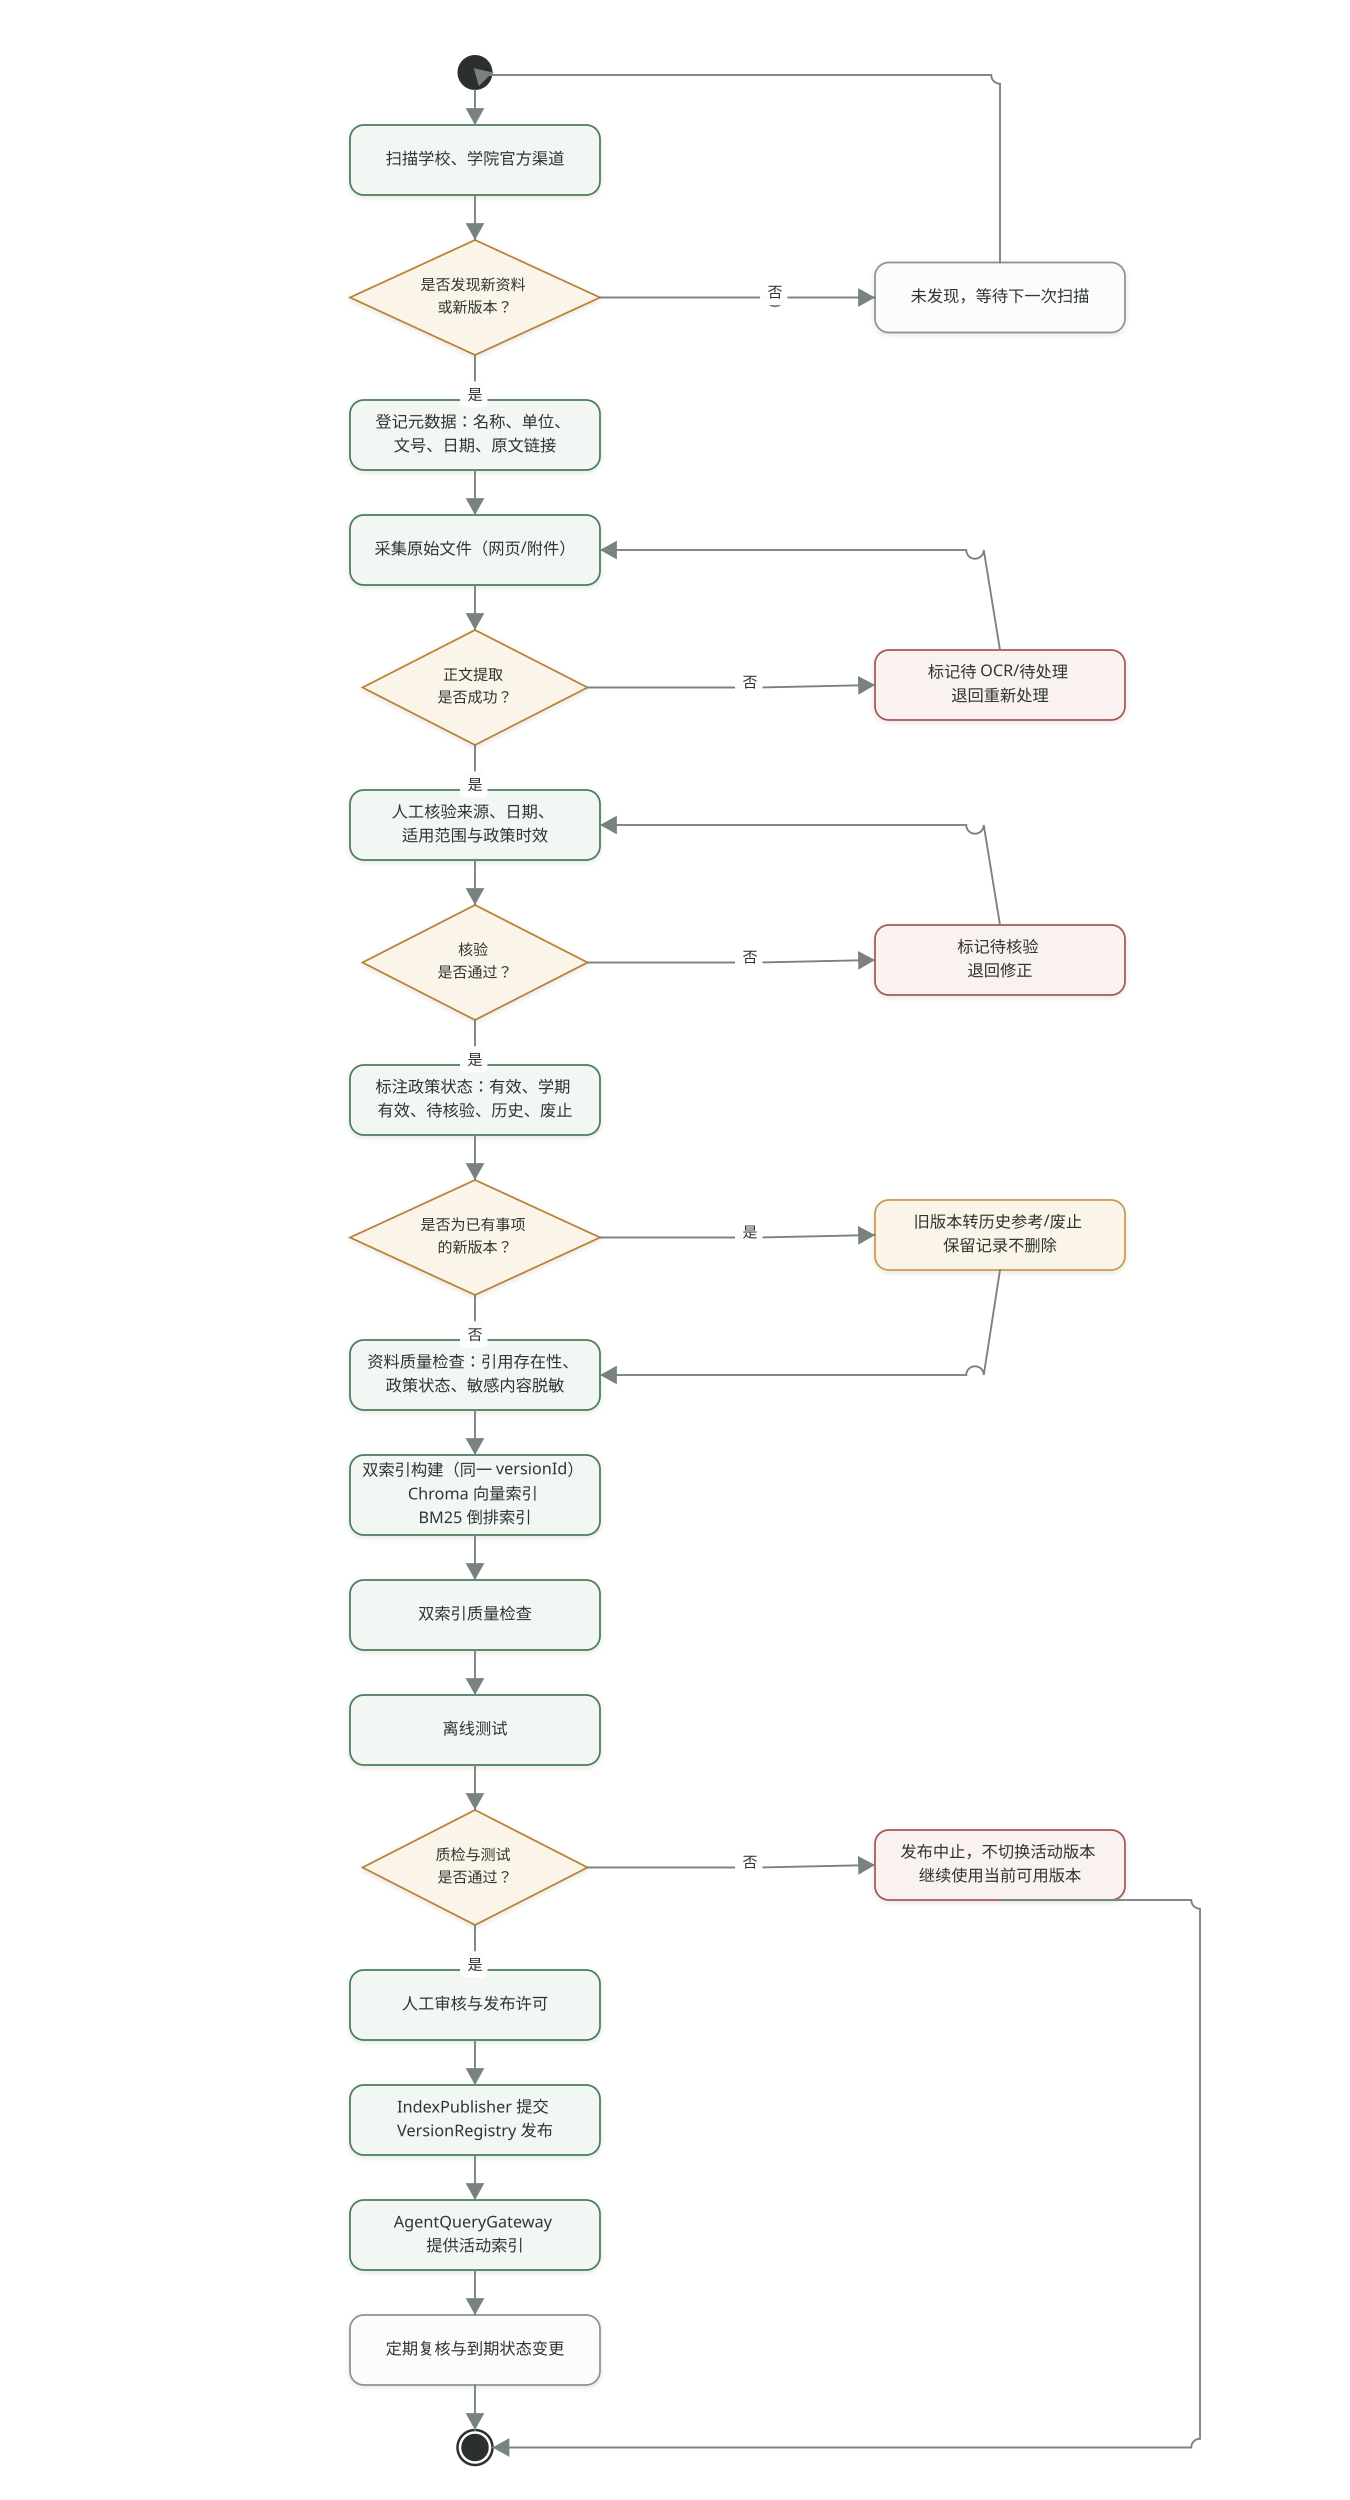
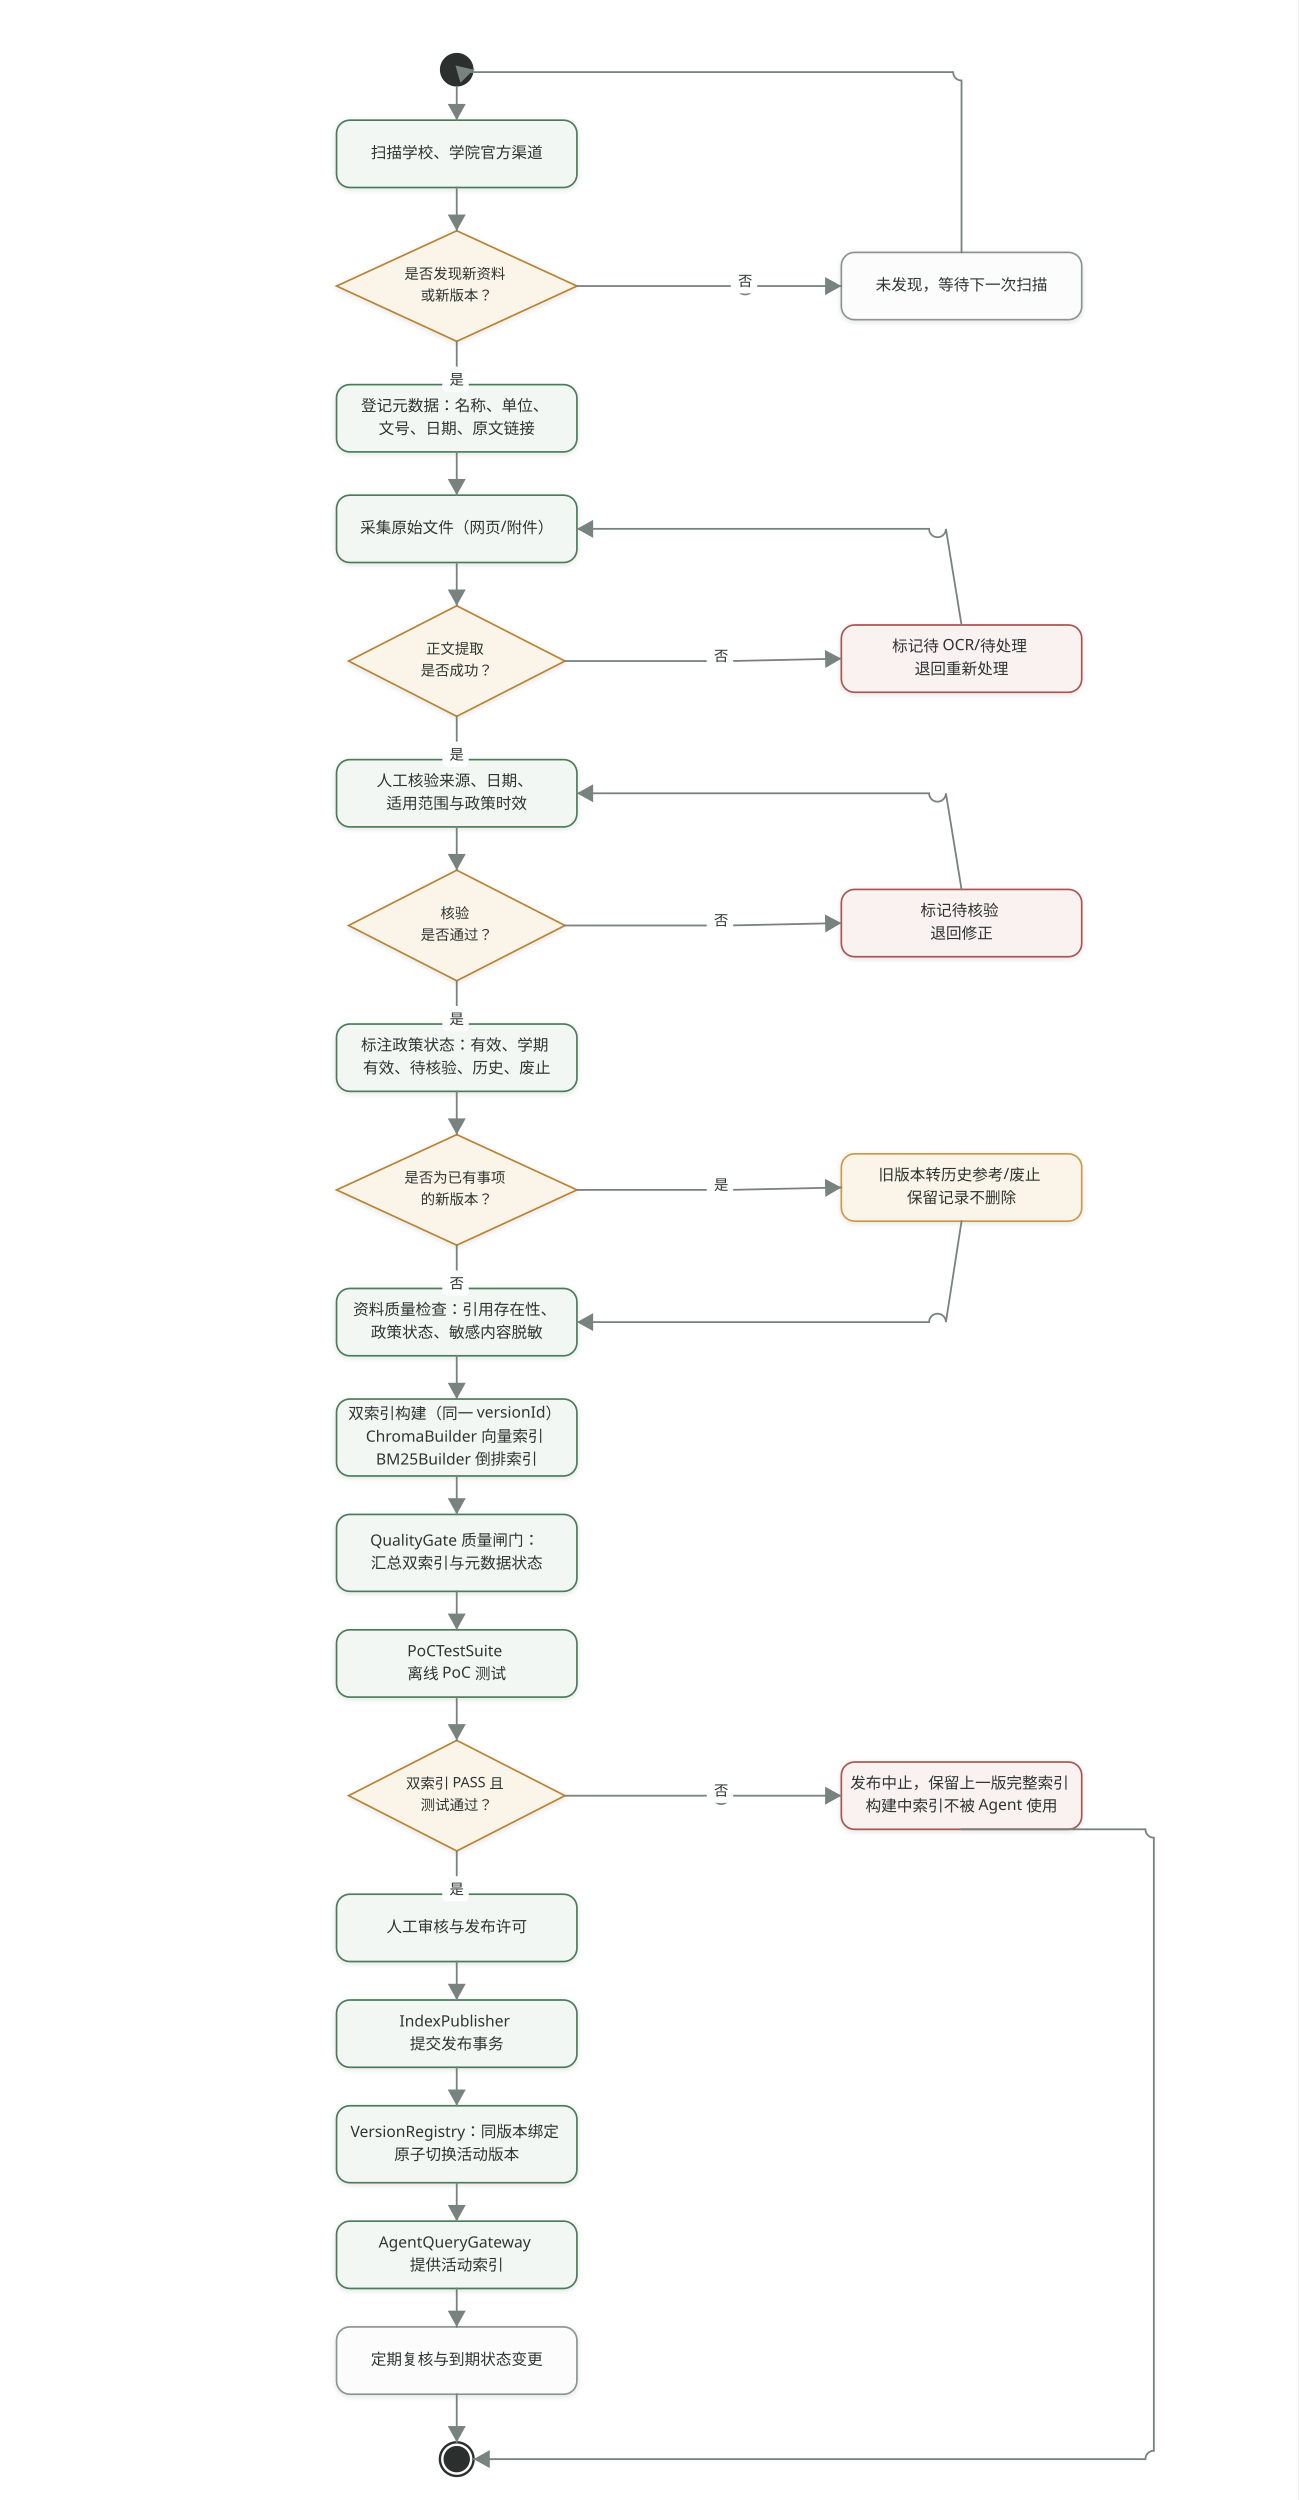
- <svg xmlns="http://www.w3.org/2000/svg" width="1080" height="2000" viewBox="0 0 1080 2000">
+ <svg xmlns="http://www.w3.org/2000/svg" width="1080" height="2080" viewBox="0 0 1080 2080">
  <defs>
    <filter id="soft" x="-30%" y="-30%" width="160%" height="160%">
      <feDropShadow dx="0" dy="1.4" stdDeviation="2.2" flood-color="#233028" flood-opacity="0.12" />
    </filter>
    <marker id="ar" markerWidth="12" markerHeight="12" refX="10" refY="6" orient="auto" markerUnits="strokeWidth">
      <path d="M1,1 L10,6 L1,11 Z" fill="#78827f" />
    </marker>
    <marker id="ard" markerWidth="12" markerHeight="12" refX="10" refY="6" orient="auto" markerUnits="strokeWidth">
      <path d="M1,1 L10,6 L1,11 Z" fill="#a85555" />
    </marker>
    <marker id="arr" markerWidth="12" markerHeight="12" refX="10" refY="6" orient="auto" markerUnits="strokeWidth">
      <path d="M1,1 L10,6 L1,11 Z" fill="#9aa5a1" />
    </marker>
  </defs>
-   <rect x="0" y="0" width="1080" height="2000" fill="#ffffff" />
+   <rect x="0" y="0" width="1080" height="2080" fill="#ffffff" />
  <circle cx="380" cy="58" r="14" fill="#2b2f2e" />
  <rect x="280.0" y="100.0" width="200.0" height="56.0" rx="11" fill="#f3f7f4" stroke="#4a7c59" stroke-width="1.4" filter="url(#soft)" />
  <text x="380" y="131.5" font-size="13" fill="#2e3532" text-anchor="middle" font-family="PingFang SC, Hiragino Sans GB, Microsoft YaHei, sans-serif">
    <tspan x="380" dy="0">扫描学校、学院官方渠道</tspan>
  </text>
  <polygon points="380,192 480,238 380,284 280,238" fill="#fbf4e8" stroke="#b98234" stroke-width="1.4" filter="url(#soft)" />
  <text x="380" y="232.0" font-size="12" fill="#2e3532" text-anchor="middle" font-family="PingFang SC, Hiragino Sans GB, Microsoft YaHei, sans-serif">
    <tspan x="380" dy="0">是否发现新资料</tspan>
    <tspan x="380" dy="18">或新版本？</tspan>
  </text>
  <rect x="700.0" y="210.0" width="200.0" height="56.0" rx="11" fill="#fbfcfb" stroke="#8a9490" stroke-width="1.4" filter="url(#soft)" />
  <text x="800" y="241.5" font-size="13" fill="#2e3532" text-anchor="middle" font-family="PingFang SC, Hiragino Sans GB, Microsoft YaHei, sans-serif">
    <tspan x="800" dy="0">未发现，等待下一次扫描</tspan>
  </text>
  <rect x="280.0" y="320.0" width="200.0" height="56.0" rx="11" fill="#f3f7f4" stroke="#4a7c59" stroke-width="1.4" filter="url(#soft)" />
  <text x="380" y="342.0" font-size="13" fill="#2e3532" text-anchor="middle" font-family="PingFang SC, Hiragino Sans GB, Microsoft YaHei, sans-serif">
    <tspan x="380" dy="0">登记元数据：名称、单位、</tspan>
    <tspan x="380" dy="19">文号、日期、原文链接</tspan>
  </text>
  <rect x="280.0" y="412.0" width="200.0" height="56.0" rx="11" fill="#f3f7f4" stroke="#4a7c59" stroke-width="1.4" filter="url(#soft)" />
  <text x="380" y="443.5" font-size="13" fill="#2e3532" text-anchor="middle" font-family="PingFang SC, Hiragino Sans GB, Microsoft YaHei, sans-serif">
    <tspan x="380" dy="0">采集原始文件（网页/附件）</tspan>
  </text>
  <polygon points="380,504 470,550 380,596 290,550" fill="#fbf4e8" stroke="#b98234" stroke-width="1.4" filter="url(#soft)" />
  <text x="380" y="544.0" font-size="12" fill="#2e3532" text-anchor="middle" font-family="PingFang SC, Hiragino Sans GB, Microsoft YaHei, sans-serif">
    <tspan x="380" dy="0">正文提取</tspan>
    <tspan x="380" dy="18">是否成功？</tspan>
  </text>
  <rect x="700.0" y="520.0" width="200.0" height="56.0" rx="11" fill="#faf1f1" stroke="#a85555" stroke-width="1.4" filter="url(#soft)" />
  <text x="800" y="542.0" font-size="13" fill="#2e3532" text-anchor="middle" font-family="PingFang SC, Hiragino Sans GB, Microsoft YaHei, sans-serif">
    <tspan x="800" dy="0">标记待 OCR/待处理</tspan>
    <tspan x="800" dy="19">退回重新处理</tspan>
  </text>
  <rect x="280.0" y="632.0" width="200.0" height="56.0" rx="11" fill="#f3f7f4" stroke="#4a7c59" stroke-width="1.4" filter="url(#soft)" />
  <text x="380" y="654.0" font-size="13" fill="#2e3532" text-anchor="middle" font-family="PingFang SC, Hiragino Sans GB, Microsoft YaHei, sans-serif">
    <tspan x="380" dy="0">人工核验来源、日期、</tspan>
    <tspan x="380" dy="19">适用范围与政策时效</tspan>
  </text>
  <polygon points="380,724 470,770 380,816 290,770" fill="#fbf4e8" stroke="#b98234" stroke-width="1.4" filter="url(#soft)" />
  <text x="380" y="764.0" font-size="12" fill="#2e3532" text-anchor="middle" font-family="PingFang SC, Hiragino Sans GB, Microsoft YaHei, sans-serif">
    <tspan x="380" dy="0">核验</tspan>
    <tspan x="380" dy="18">是否通过？</tspan>
  </text>
  <rect x="700.0" y="740.0" width="200.0" height="56.0" rx="11" fill="#faf1f1" stroke="#a85555" stroke-width="1.4" filter="url(#soft)" />
  <text x="800" y="762.0" font-size="13" fill="#2e3532" text-anchor="middle" font-family="PingFang SC, Hiragino Sans GB, Microsoft YaHei, sans-serif">
    <tspan x="800" dy="0">标记待核验</tspan>
    <tspan x="800" dy="19">退回修正</tspan>
  </text>
  <rect x="280.0" y="852.0" width="200.0" height="56.0" rx="11" fill="#f3f7f4" stroke="#4a7c59" stroke-width="1.4" filter="url(#soft)" />
  <text x="380" y="874.0" font-size="13" fill="#2e3532" text-anchor="middle" font-family="PingFang SC, Hiragino Sans GB, Microsoft YaHei, sans-serif">
    <tspan x="380" dy="0">标注政策状态：有效、学期</tspan>
    <tspan x="380" dy="19">有效、待核验、历史、废止</tspan>
  </text>
  <polygon points="380,944 480,990 380,1036 280,990" fill="#fbf4e8" stroke="#b98234" stroke-width="1.4" filter="url(#soft)" />
  <text x="380" y="984.0" font-size="12" fill="#2e3532" text-anchor="middle" font-family="PingFang SC, Hiragino Sans GB, Microsoft YaHei, sans-serif">
    <tspan x="380" dy="0">是否为已有事项</tspan>
    <tspan x="380" dy="18">的新版本？</tspan>
  </text>
  <rect x="700.0" y="960.0" width="200.0" height="56.0" rx="11" fill="#fbf4e8" stroke="#c99a4d" stroke-width="1.4" filter="url(#soft)" />
  <text x="800" y="982.0" font-size="13" fill="#2e3532" text-anchor="middle" font-family="PingFang SC, Hiragino Sans GB, Microsoft YaHei, sans-serif">
    <tspan x="800" dy="0">旧版本转历史参考/废止</tspan>
    <tspan x="800" dy="19">保留记录不删除</tspan>
  </text>
  <rect x="280.0" y="1072.0" width="200.0" height="56.0" rx="11" fill="#f3f7f4" stroke="#4a7c59" stroke-width="1.4" filter="url(#soft)" />
  <text x="380" y="1094.0" font-size="13" fill="#2e3532" text-anchor="middle" font-family="PingFang SC, Hiragino Sans GB, Microsoft YaHei, sans-serif">
    <tspan x="380" dy="0">资料质量检查：引用存在性、</tspan>
    <tspan x="380" dy="19">政策状态、敏感内容脱敏</tspan>
  </text>
  <rect x="280.0" y="1164.0" width="200.0" height="64.0" rx="11" fill="#f3f7f4" stroke="#4a7c59" stroke-width="1.4" filter="url(#soft)" />
  <text x="380" y="1180.5" font-size="13" fill="#2e3532" text-anchor="middle" font-family="PingFang SC, Hiragino Sans GB, Microsoft YaHei, sans-serif">
    <tspan x="380" dy="0">双索引构建（同一 versionId）</tspan>
-     <tspan x="380" dy="19">Chroma 向量索引</tspan>
-     <tspan x="380" dy="19">BM25 倒排索引</tspan>
+     <tspan x="380" dy="19">ChromaBuilder 向量索引</tspan>
+     <tspan x="380" dy="19">BM25Builder 倒排索引</tspan>
  </text>
-   <rect x="280.0" y="1264.0" width="200.0" height="56.0" rx="11" fill="#f3f7f4" stroke="#4a7c59" stroke-width="1.4" filter="url(#soft)" />
-   <text x="380" y="1295.5" font-size="13" fill="#2e3532" text-anchor="middle" font-family="PingFang SC, Hiragino Sans GB, Microsoft YaHei, sans-serif">
-     <tspan x="380" dy="0">双索引质量检查</tspan>
+   <rect x="280.0" y="1260.0" width="200.0" height="64.0" rx="11" fill="#f3f7f4" stroke="#4a7c59" stroke-width="1.4" filter="url(#soft)" />
+   <text x="380" y="1286.0" font-size="13" fill="#2e3532" text-anchor="middle" font-family="PingFang SC, Hiragino Sans GB, Microsoft YaHei, sans-serif">
+     <tspan x="380" dy="0">QualityGate 质量闸门：</tspan>
+     <tspan x="380" dy="19">汇总双索引与元数据状态</tspan>
  </text>
  <rect x="280.0" y="1356.0" width="200.0" height="56.0" rx="11" fill="#f3f7f4" stroke="#4a7c59" stroke-width="1.4" filter="url(#soft)" />
-   <text x="380" y="1387.5" font-size="13" fill="#2e3532" text-anchor="middle" font-family="PingFang SC, Hiragino Sans GB, Microsoft YaHei, sans-serif">
-     <tspan x="380" dy="0">离线测试</tspan>
+   <text x="380" y="1378.0" font-size="13" fill="#2e3532" text-anchor="middle" font-family="PingFang SC, Hiragino Sans GB, Microsoft YaHei, sans-serif">
+     <tspan x="380" dy="0">PoCTestSuite</tspan>
+     <tspan x="380" dy="19">离线 PoC 测试</tspan>
  </text>
  <polygon points="380,1448 470,1494 380,1540 290,1494" fill="#fbf4e8" stroke="#b98234" stroke-width="1.4" filter="url(#soft)" />
  <text x="380" y="1488.0" font-size="12" fill="#2e3532" text-anchor="middle" font-family="PingFang SC, Hiragino Sans GB, Microsoft YaHei, sans-serif">
-     <tspan x="380" dy="0">质检与测试</tspan>
-     <tspan x="380" dy="18">是否通过？</tspan>
+     <tspan x="380" dy="0">双索引 PASS 且</tspan>
+     <tspan x="380" dy="18">测试通过？</tspan>
  </text>
-   <rect x="700.0" y="1464.0" width="200.0" height="56.0" rx="11" fill="#faf1f1" stroke="#a85555" stroke-width="1.4" filter="url(#soft)" />
-   <text x="800" y="1486.0" font-size="13" fill="#2e3532" text-anchor="middle" font-family="PingFang SC, Hiragino Sans GB, Microsoft YaHei, sans-serif">
-     <tspan x="800" dy="0">发布中止，不切换活动版本</tspan>
-     <tspan x="800" dy="19">继续使用当前可用版本</tspan>
+   <rect x="700.0" y="1466.0" width="200.0" height="56.0" rx="11" fill="#faf1f1" stroke="#a85555" stroke-width="1.4" filter="url(#soft)" />
+   <text x="800" y="1488.0" font-size="13" fill="#2e3532" text-anchor="middle" font-family="PingFang SC, Hiragino Sans GB, Microsoft YaHei, sans-serif">
+     <tspan x="800" dy="0">发布中止，保留上一版完整索引</tspan>
+     <tspan x="800" dy="19">构建中索引不被 Agent 使用</tspan>
  </text>
  <rect x="280.0" y="1576.0" width="200.0" height="56.0" rx="11" fill="#f3f7f4" stroke="#4a7c59" stroke-width="1.4" filter="url(#soft)" />
  <text x="380" y="1607.5" font-size="13" fill="#2e3532" text-anchor="middle" font-family="PingFang SC, Hiragino Sans GB, Microsoft YaHei, sans-serif">
    <tspan x="380" dy="0">人工审核与发布许可</tspan>
  </text>
-   <rect x="280.0" y="1668.0" width="200.0" height="56.0" rx="11" fill="#f3f7f4" stroke="#4a7c59" stroke-width="1.4" filter="url(#soft)" />
-   <text x="380" y="1690.0" font-size="13" fill="#2e3532" text-anchor="middle" font-family="PingFang SC, Hiragino Sans GB, Microsoft YaHei, sans-serif">
-     <tspan x="380" dy="0">IndexPublisher 提交</tspan>
-     <tspan x="380" dy="19">VersionRegistry 发布</tspan>
+   <rect x="280.0" y="1664.0" width="200.0" height="56.0" rx="11" fill="#f3f7f4" stroke="#4a7c59" stroke-width="1.4" filter="url(#soft)" />
+   <text x="380" y="1686.0" font-size="13" fill="#2e3532" text-anchor="middle" font-family="PingFang SC, Hiragino Sans GB, Microsoft YaHei, sans-serif">
+     <tspan x="380" dy="0">IndexPublisher</tspan>
+     <tspan x="380" dy="19">提交发布事务</tspan>
  </text>
-   <rect x="280.0" y="1760.0" width="200.0" height="56.0" rx="11" fill="#f3f7f4" stroke="#4a7c59" stroke-width="1.4" filter="url(#soft)" />
-   <text x="380" y="1782.0" font-size="13" fill="#2e3532" text-anchor="middle" font-family="PingFang SC, Hiragino Sans GB, Microsoft YaHei, sans-serif">
+   <rect x="280.0" y="1752.0" width="200.0" height="64.0" rx="11" fill="#f3f7f4" stroke="#4a7c59" stroke-width="1.4" filter="url(#soft)" />
+   <text x="380" y="1778.0" font-size="13" fill="#2e3532" text-anchor="middle" font-family="PingFang SC, Hiragino Sans GB, Microsoft YaHei, sans-serif">
+     <tspan x="380" dy="0">VersionRegistry：同版本绑定</tspan>
+     <tspan x="380" dy="19">原子切换活动版本</tspan>
+   </text>
+   <rect x="280.0" y="1848.0" width="200.0" height="56.0" rx="11" fill="#f3f7f4" stroke="#4a7c59" stroke-width="1.4" filter="url(#soft)" />
+   <text x="380" y="1870.0" font-size="13" fill="#2e3532" text-anchor="middle" font-family="PingFang SC, Hiragino Sans GB, Microsoft YaHei, sans-serif">
    <tspan x="380" dy="0">AgentQueryGateway</tspan>
    <tspan x="380" dy="19">提供活动索引</tspan>
  </text>
-   <rect x="280.0" y="1852.0" width="200.0" height="56.0" rx="11" fill="#fbfcfb" stroke="#8a9490" stroke-width="1.4" filter="url(#soft)" />
-   <text x="380" y="1883.5" font-size="13" fill="#2e3532" text-anchor="middle" font-family="PingFang SC, Hiragino Sans GB, Microsoft YaHei, sans-serif">
+   <rect x="280.0" y="1936.0" width="200.0" height="56.0" rx="11" fill="#fbfcfb" stroke="#8a9490" stroke-width="1.4" filter="url(#soft)" />
+   <text x="380" y="1967.5" font-size="13" fill="#2e3532" text-anchor="middle" font-family="PingFang SC, Hiragino Sans GB, Microsoft YaHei, sans-serif">
    <tspan x="380" dy="0">定期复核与到期状态变更</tspan>
  </text>
-   <circle cx="380" cy="1958" r="14" fill="#ffffff" stroke="#2b2f2e" stroke-width="2" />
-   <circle cx="380" cy="1958" r="11" fill="#2b2f2e" />
+   <circle cx="380" cy="2046" r="14" fill="#ffffff" stroke="#2b2f2e" stroke-width="2" />
+   <circle cx="380" cy="2046" r="11" fill="#2b2f2e" />
  <path d="M 380.0,72.0 L 380.0,100.0" fill="none" stroke="#78827f" stroke-width="1.5" stroke-linecap="round" marker-end="url(#ar)" />
  <path d="M 380.0,156.0 L 380.0,192.0" fill="none" stroke="#78827f" stroke-width="1.5" stroke-linecap="round" marker-end="url(#ar)" />
  <path d="M 480.0,238.0 L 613.0,238.0 A 7.0,7.0 0 0 0 627.0,238.0 L 700.0,238.0" fill="none" stroke="#78827f" stroke-width="1.5" stroke-linecap="round" marker-end="url(#ar)" />
  <rect x="608" y="223" width="22" height="21" rx="4" fill="#ffffff" opacity="0.96" />
  <text x="620" y="238" font-size="12" fill="#2e3532" text-anchor="middle" font-family="PingFang SC, Hiragino Sans GB, Microsoft YaHei, sans-serif">否</text>
  <path d="M 800.0,210.0 L 800.0,67.0 A 7.0,7.0 0 0 1 793.0,60.0 L 387.0,60.0 A 7.0,7.0 0 0 0 387.0,60.0 L 394.0,58.0" fill="none" stroke="#78827f" stroke-width="1.5" stroke-linecap="round" marker-end="url(#ar)" />
  <path d="M 380.0,284.0 L 380.0,320.0" fill="none" stroke="#78827f" stroke-width="1.5" stroke-linecap="round" marker-end="url(#ar)" />
  <rect x="368" y="305" width="22" height="21" rx="4" fill="#ffffff" opacity="0.96" />
  <text x="380" y="320" font-size="12" fill="#2e3532" text-anchor="middle" font-family="PingFang SC, Hiragino Sans GB, Microsoft YaHei, sans-serif">是</text>
  <path d="M 380.0,376.0 L 380.0,412.0" fill="none" stroke="#78827f" stroke-width="1.5" stroke-linecap="round" marker-end="url(#ar)" />
  <path d="M 380.0,468.0 L 380.0,504.0" fill="none" stroke="#78827f" stroke-width="1.5" stroke-linecap="round" marker-end="url(#ar)" />
  <path d="M 470.0,550.0 L 593.0,550.0 A 7.0,7.0 0 0 1 607.0,550.0 L 700.0,548.0" fill="none" stroke="#78827f" stroke-width="1.5" stroke-linecap="round" marker-end="url(#ar)" />
  <rect x="588" y="535" width="22" height="21" rx="4" fill="#ffffff" opacity="0.96" />
  <text x="600" y="550" font-size="12" fill="#2e3532" text-anchor="middle" font-family="PingFang SC, Hiragino Sans GB, Microsoft YaHei, sans-serif">否</text>
  <path d="M 800.0,520.0 L 787.0,440.0 A 7.0,7.0 0 0 1 773.0,440.0 L 480.0,440.0" fill="none" stroke="#78827f" stroke-width="1.5" stroke-linecap="round" marker-end="url(#ar)" />
  <path d="M 380.0,596.0 L 380.0,632.0" fill="none" stroke="#78827f" stroke-width="1.5" stroke-linecap="round" marker-end="url(#ar)" />
  <rect x="368" y="617" width="22" height="21" rx="4" fill="#ffffff" opacity="0.96" />
  <text x="380" y="632" font-size="12" fill="#2e3532" text-anchor="middle" font-family="PingFang SC, Hiragino Sans GB, Microsoft YaHei, sans-serif">是</text>
  <path d="M 380.0,688.0 L 380.0,724.0" fill="none" stroke="#78827f" stroke-width="1.5" stroke-linecap="round" marker-end="url(#ar)" />
  <path d="M 470.0,770.0 L 593.0,770.0 A 7.0,7.0 0 0 1 607.0,770.0 L 700.0,768.0" fill="none" stroke="#78827f" stroke-width="1.5" stroke-linecap="round" marker-end="url(#ar)" />
  <rect x="588" y="755" width="22" height="21" rx="4" fill="#ffffff" opacity="0.96" />
  <text x="600" y="770" font-size="12" fill="#2e3532" text-anchor="middle" font-family="PingFang SC, Hiragino Sans GB, Microsoft YaHei, sans-serif">否</text>
  <path d="M 800.0,740.0 L 787.0,660.0 A 7.0,7.0 0 0 1 773.0,660.0 L 480.0,660.0" fill="none" stroke="#78827f" stroke-width="1.5" stroke-linecap="round" marker-end="url(#ar)" />
  <path d="M 380.0,816.0 L 380.0,852.0" fill="none" stroke="#78827f" stroke-width="1.5" stroke-linecap="round" marker-end="url(#ar)" />
  <rect x="368" y="837" width="22" height="21" rx="4" fill="#ffffff" opacity="0.96" />
  <text x="380" y="852" font-size="12" fill="#2e3532" text-anchor="middle" font-family="PingFang SC, Hiragino Sans GB, Microsoft YaHei, sans-serif">是</text>
  <path d="M 380.0,908.0 L 380.0,944.0" fill="none" stroke="#78827f" stroke-width="1.5" stroke-linecap="round" marker-end="url(#ar)" />
  <path d="M 480.0,990.0 L 593.0,990.0 A 7.0,7.0 0 0 1 607.0,990.0 L 700.0,988.0" fill="none" stroke="#78827f" stroke-width="1.5" stroke-linecap="round" marker-end="url(#ar)" />
  <rect x="588" y="975" width="22" height="21" rx="4" fill="#ffffff" opacity="0.96" />
  <text x="600" y="990" font-size="12" fill="#2e3532" text-anchor="middle" font-family="PingFang SC, Hiragino Sans GB, Microsoft YaHei, sans-serif">是</text>
  <path d="M 380.0,1036.0 L 380.0,1072.0" fill="none" stroke="#78827f" stroke-width="1.5" stroke-linecap="round" marker-end="url(#ar)" />
  <rect x="368" y="1057" width="22" height="21" rx="4" fill="#ffffff" opacity="0.96" />
  <text x="380" y="1072" font-size="12" fill="#2e3532" text-anchor="middle" font-family="PingFang SC, Hiragino Sans GB, Microsoft YaHei, sans-serif">否</text>
  <path d="M 800.0,1016.0 L 787.0,1100.0 A 7.0,7.0 0 0 0 773.0,1100.0 L 480.0,1100.0" fill="none" stroke="#78827f" stroke-width="1.5" stroke-linecap="round" marker-end="url(#ar)" />
  <path d="M 380.0,1128.0 L 380.0,1164.0" fill="none" stroke="#78827f" stroke-width="1.5" stroke-linecap="round" marker-end="url(#ar)" />
-   <path d="M 380.0,1228.0 L 380.0,1264.0" fill="none" stroke="#78827f" stroke-width="1.5" stroke-linecap="round" marker-end="url(#ar)" />
-   <path d="M 380.0,1320.0 L 380.0,1356.0" fill="none" stroke="#78827f" stroke-width="1.5" stroke-linecap="round" marker-end="url(#ar)" />
+   <path d="M 380.0,1228.0 L 380.0,1260.0" fill="none" stroke="#78827f" stroke-width="1.5" stroke-linecap="round" marker-end="url(#ar)" />
+   <path d="M 380.0,1324.0 L 380.0,1356.0" fill="none" stroke="#78827f" stroke-width="1.5" stroke-linecap="round" marker-end="url(#ar)" />
  <path d="M 380.0,1412.0 L 380.0,1448.0" fill="none" stroke="#78827f" stroke-width="1.5" stroke-linecap="round" marker-end="url(#ar)" />
  <path d="M 380.0,1540.0 L 380.0,1576.0" fill="none" stroke="#78827f" stroke-width="1.5" stroke-linecap="round" marker-end="url(#ar)" />
  <rect x="368" y="1561" width="22" height="21" rx="4" fill="#ffffff" opacity="0.96" />
  <text x="380" y="1576" font-size="12" fill="#2e3532" text-anchor="middle" font-family="PingFang SC, Hiragino Sans GB, Microsoft YaHei, sans-serif">是</text>
-   <path d="M 470.0,1494.0 L 593.0,1494.0 A 7.0,7.0 0 0 1 607.0,1494.0 L 700.0,1492.0" fill="none" stroke="#78827f" stroke-width="1.5" stroke-linecap="round" marker-end="url(#ar)" />
+   <path d="M 470.0,1494.0 L 593.0,1494.0 A 7.0,7.0 0 0 0 607.0,1494.0 L 700.0,1494.0" fill="none" stroke="#78827f" stroke-width="1.5" stroke-linecap="round" marker-end="url(#ar)" />
  <rect x="588" y="1479" width="22" height="21" rx="4" fill="#ffffff" opacity="0.96" />
  <text x="600" y="1494" font-size="12" fill="#2e3532" text-anchor="middle" font-family="PingFang SC, Hiragino Sans GB, Microsoft YaHei, sans-serif">否</text>
-   <path d="M 800.0,1520.0 L 953.0,1520.0 A 7.0,7.0 0 0 0 960.0,1527.0 L 960.0,1951.0 A 7.0,7.0 0 0 0 953.0,1958.0 L 394.0,1958.0" fill="none" stroke="#78827f" stroke-width="1.5" stroke-linecap="round" marker-end="url(#ar)" />
-   <path d="M 380.0,1632.0 L 380.0,1668.0" fill="none" stroke="#78827f" stroke-width="1.5" stroke-linecap="round" marker-end="url(#ar)" />
-   <path d="M 380.0,1724.0 L 380.0,1760.0" fill="none" stroke="#78827f" stroke-width="1.5" stroke-linecap="round" marker-end="url(#ar)" />
-   <path d="M 380.0,1816.0 L 380.0,1852.0" fill="none" stroke="#78827f" stroke-width="1.5" stroke-linecap="round" marker-end="url(#ar)" />
-   <path d="M 380.0,1908.0 L 380.0,1944.0" fill="none" stroke="#78827f" stroke-width="1.5" stroke-linecap="round" marker-end="url(#ar)" />
+   <path d="M 800.0,1522.0 L 953.0,1522.0 A 7.0,7.0 0 0 0 960.0,1529.0 L 960.0,2039.0 A 7.0,7.0 0 0 0 953.0,2046.0 L 394.0,2046.0" fill="none" stroke="#78827f" stroke-width="1.5" stroke-linecap="round" marker-end="url(#ar)" />
+   <path d="M 380.0,1632.0 L 380.0,1664.0" fill="none" stroke="#78827f" stroke-width="1.5" stroke-linecap="round" marker-end="url(#ar)" />
+   <path d="M 380.0,1720.0 L 380.0,1752.0" fill="none" stroke="#78827f" stroke-width="1.5" stroke-linecap="round" marker-end="url(#ar)" />
+   <path d="M 380.0,1816.0 L 380.0,1848.0" fill="none" stroke="#78827f" stroke-width="1.5" stroke-linecap="round" marker-end="url(#ar)" />
+   <path d="M 380.0,1904.0 L 380.0,1936.0" fill="none" stroke="#78827f" stroke-width="1.5" stroke-linecap="round" marker-end="url(#ar)" />
+   <path d="M 380.0,1992.0 L 380.0,2032.0" fill="none" stroke="#78827f" stroke-width="1.5" stroke-linecap="round" marker-end="url(#ar)" />
</svg>
